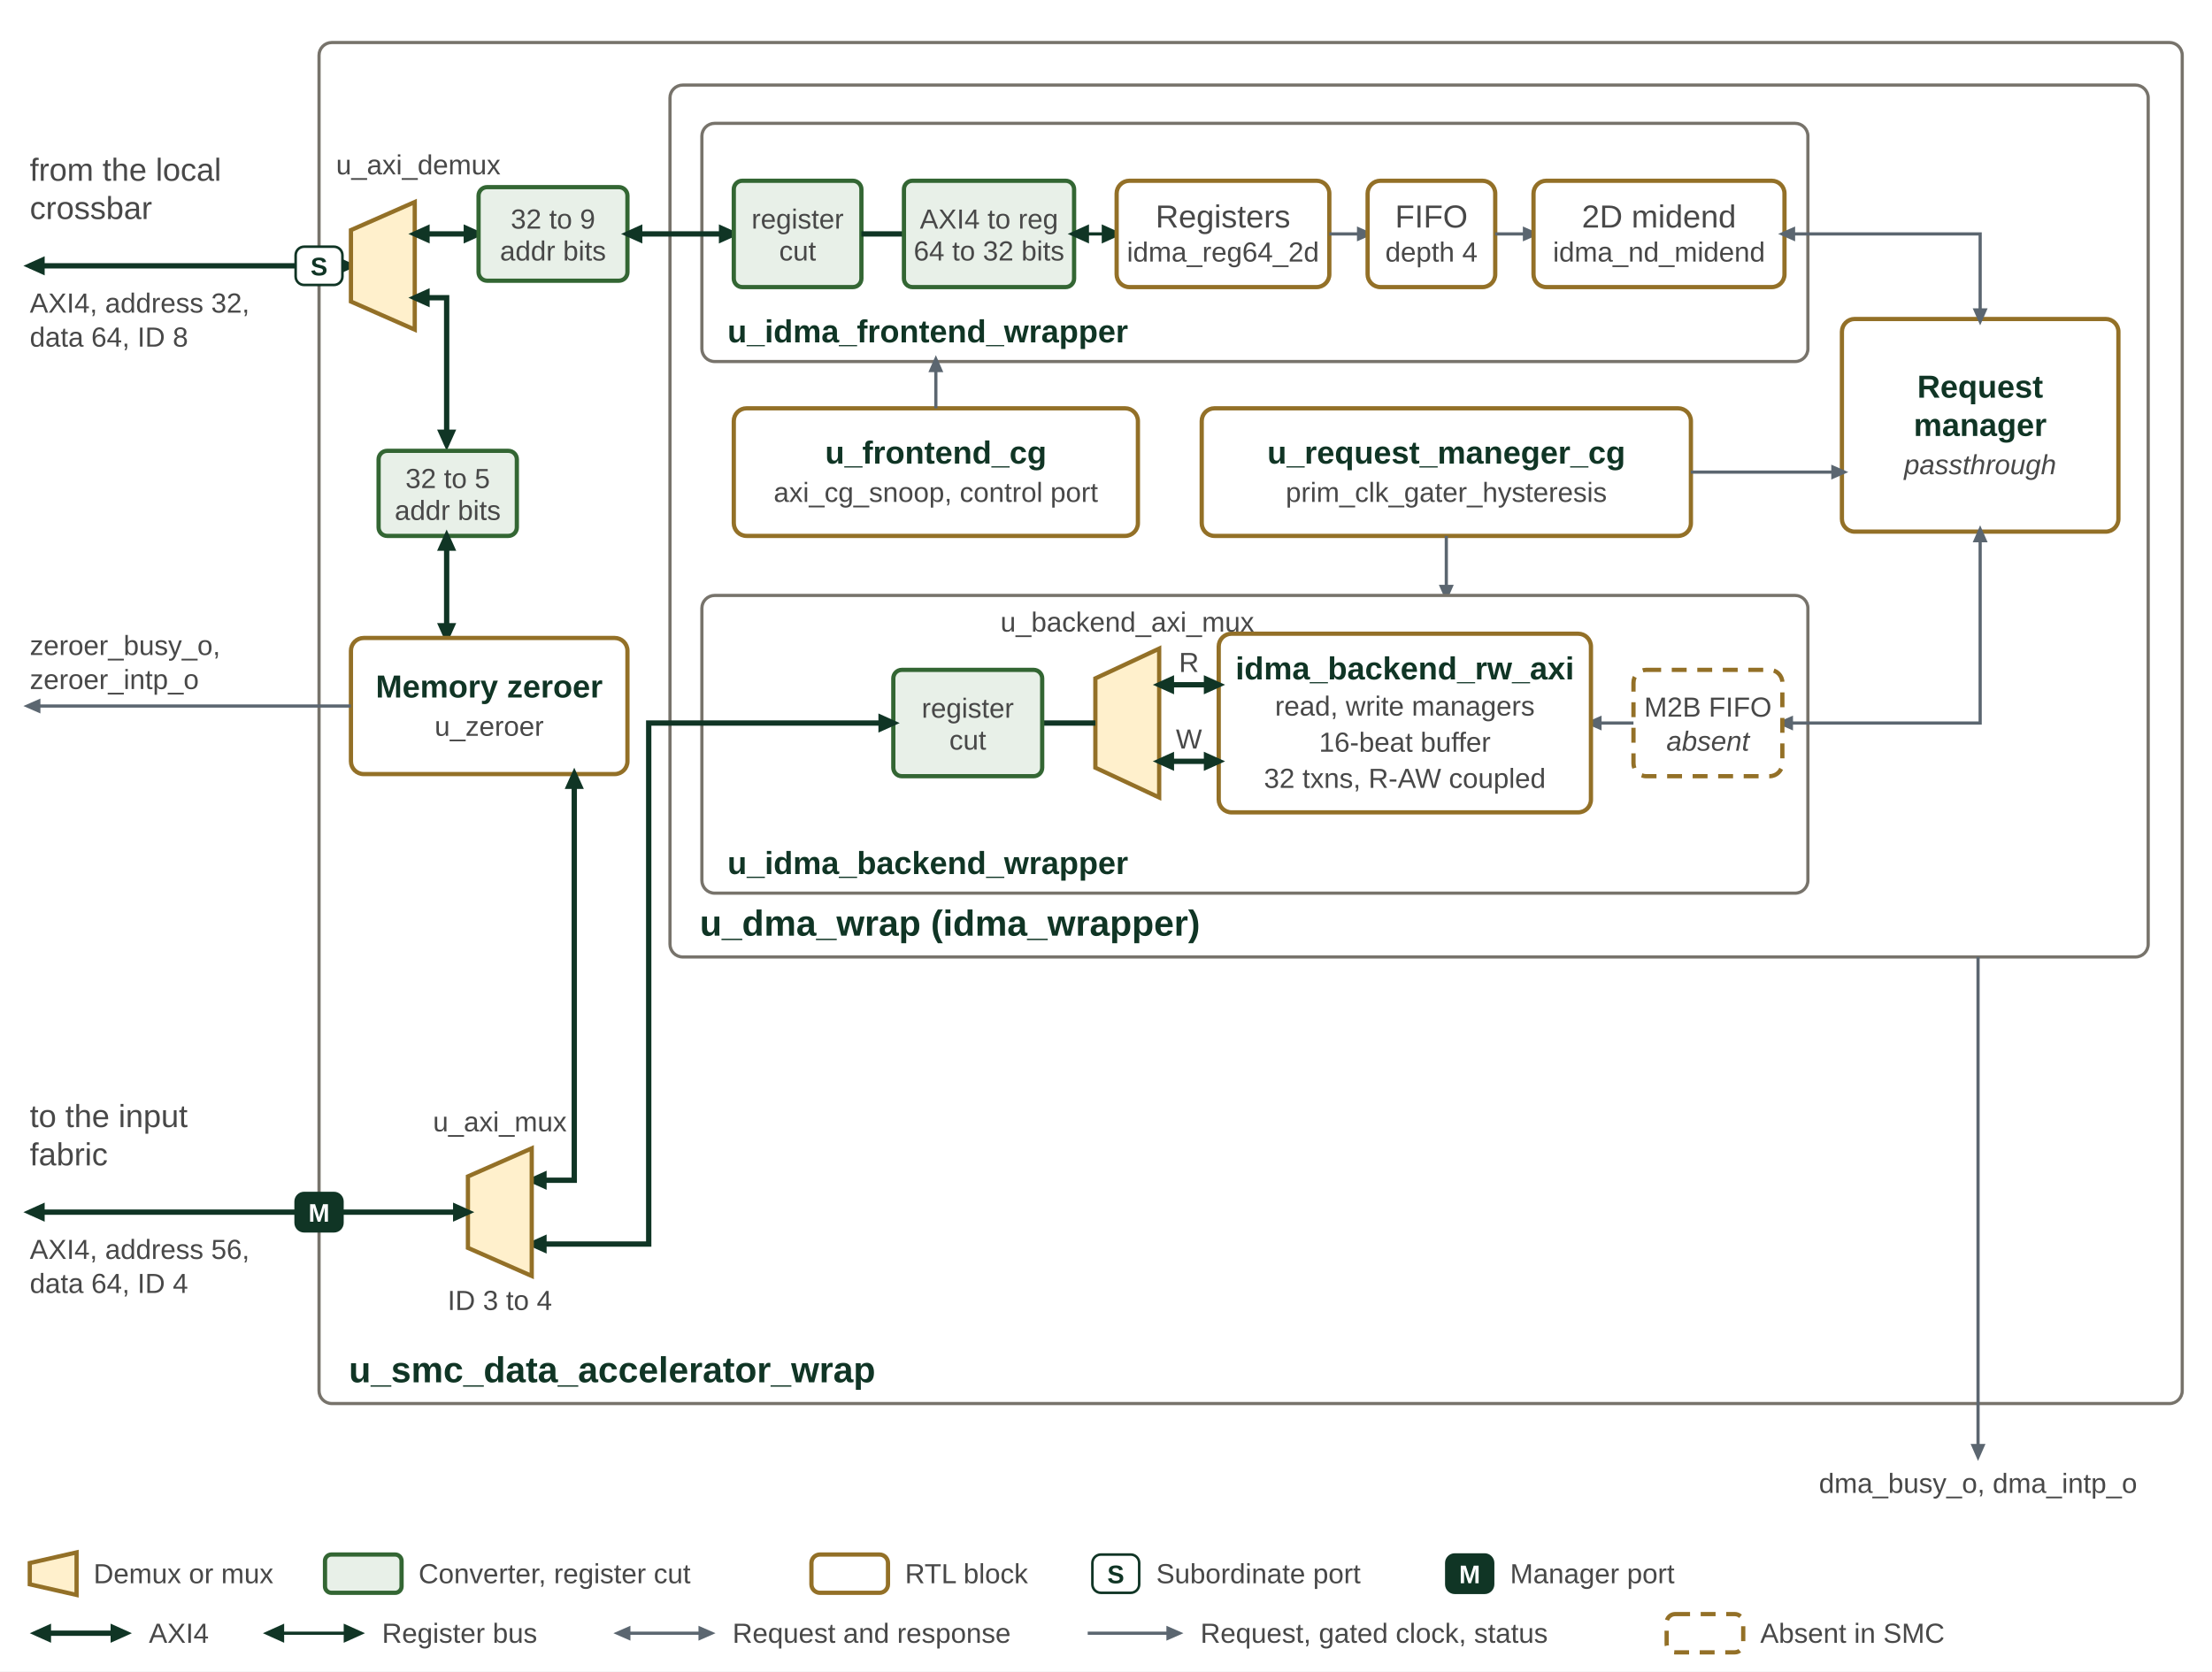
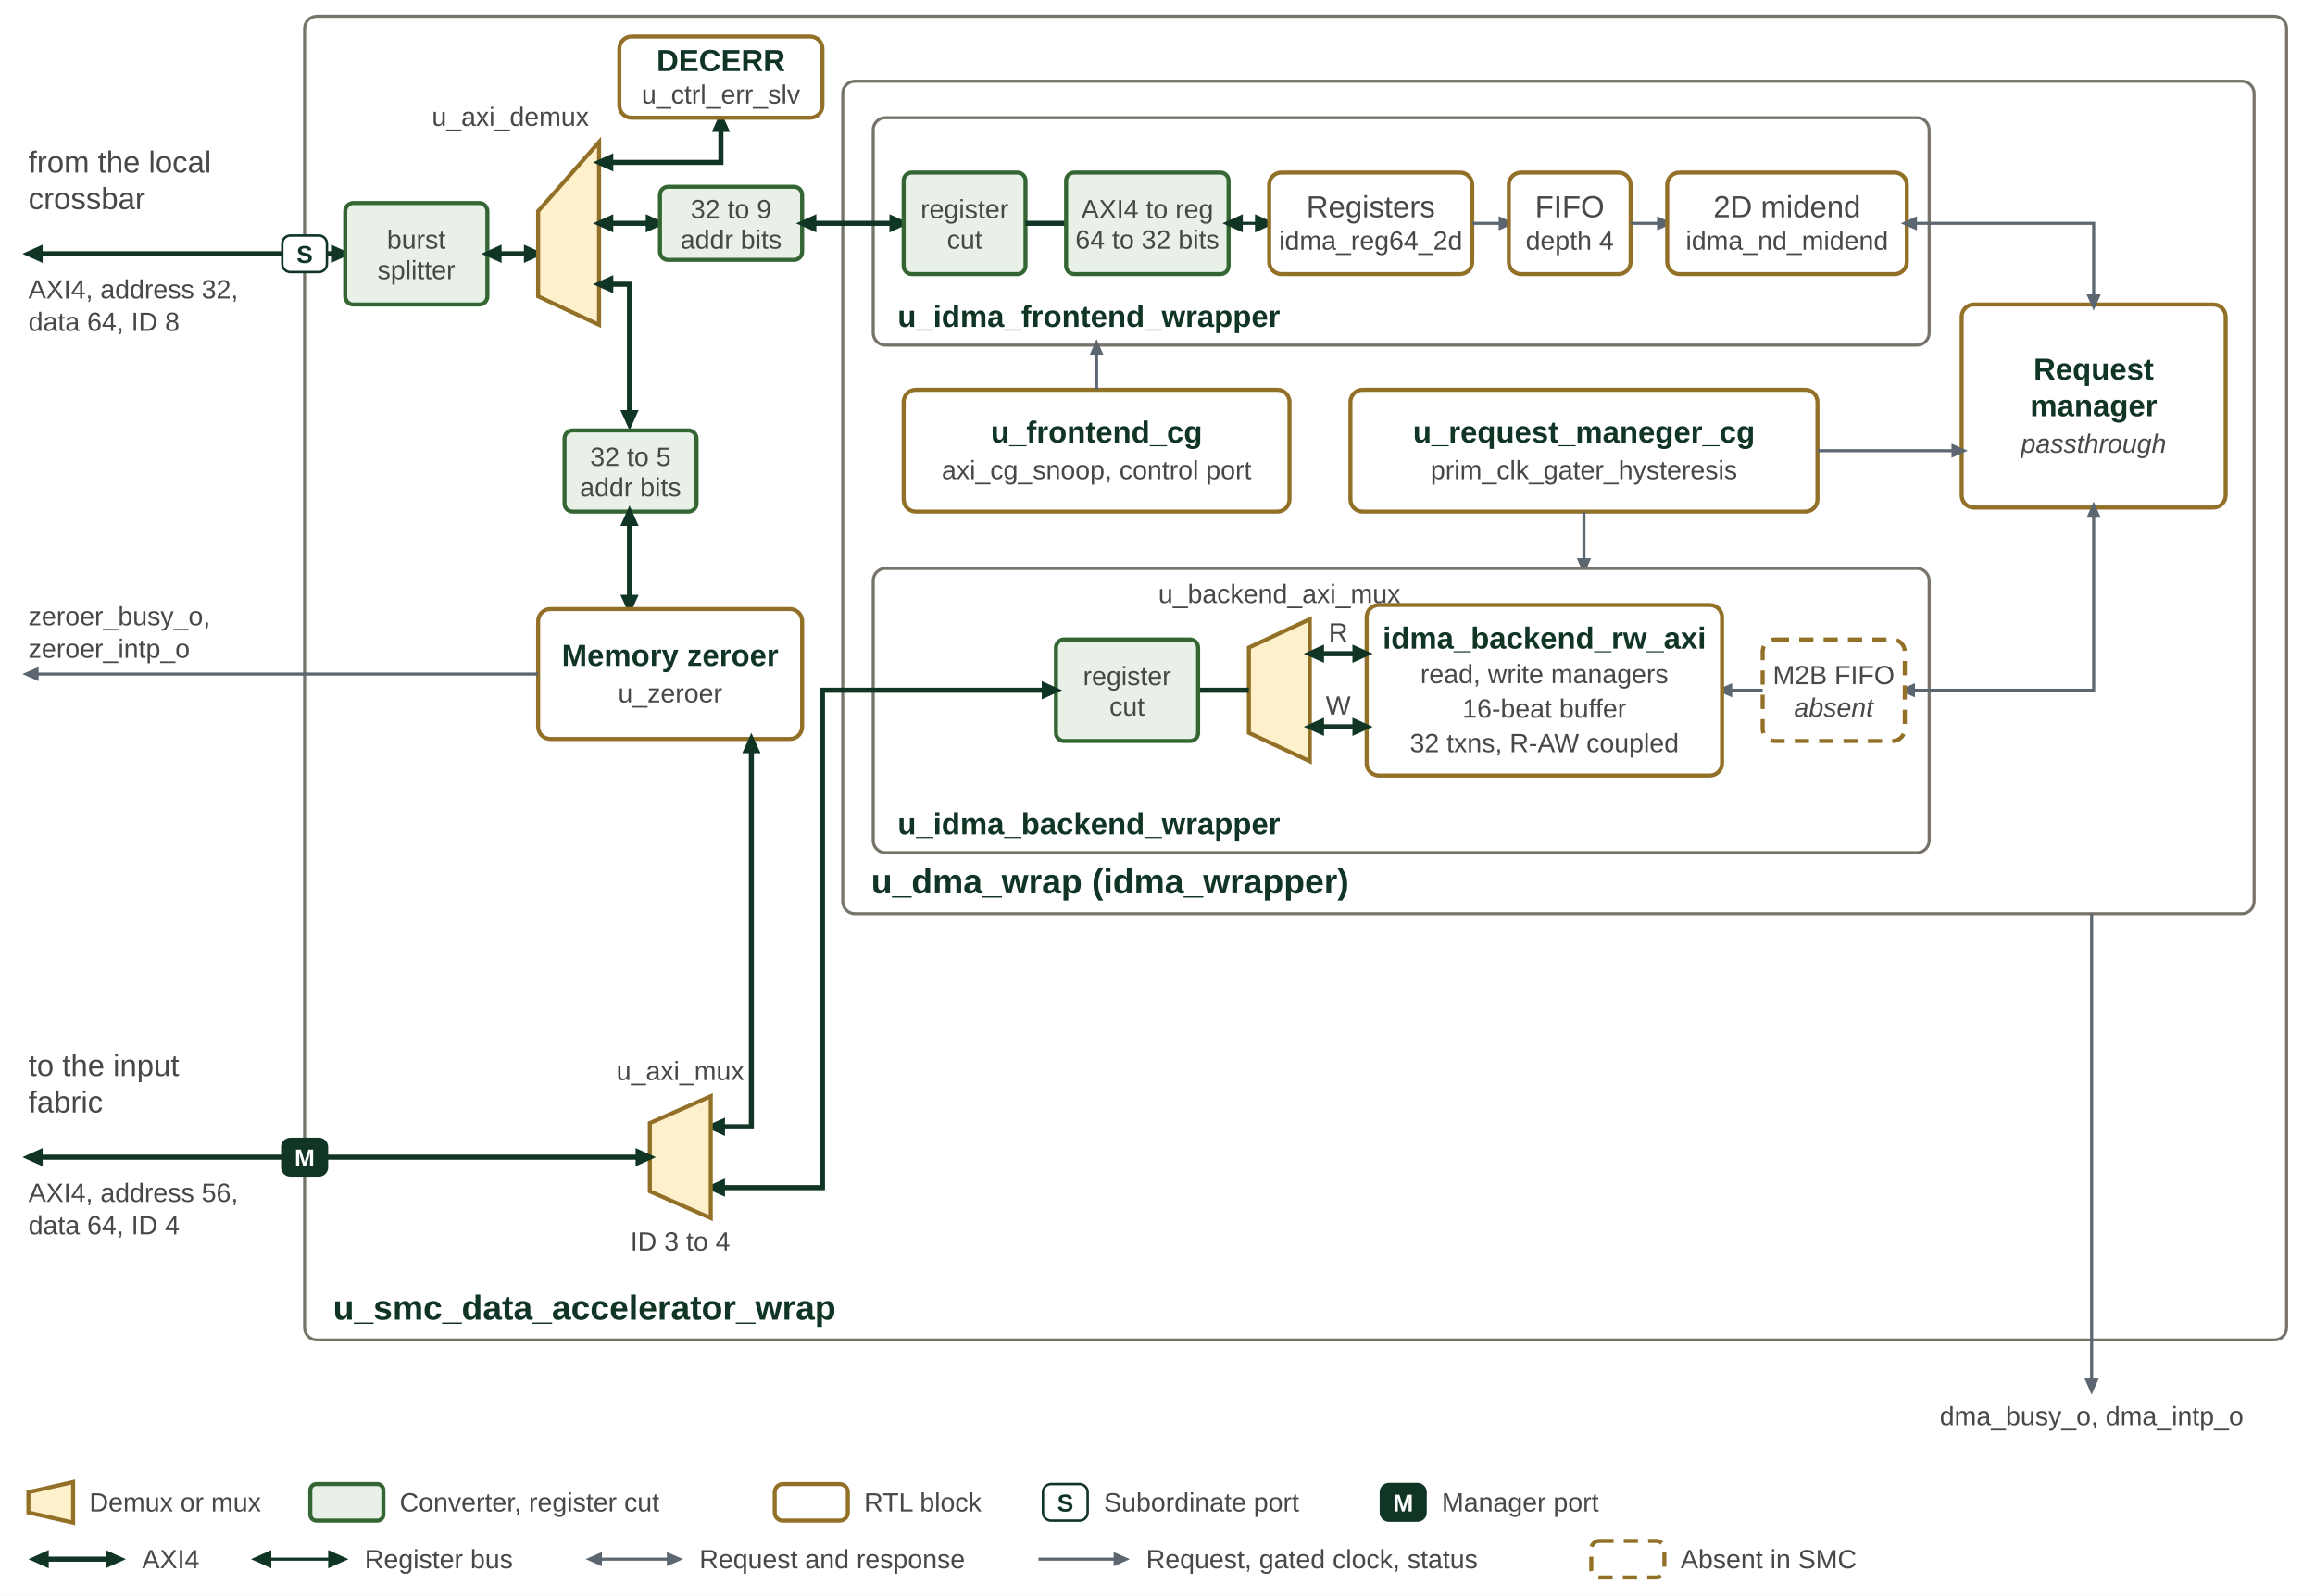
- <svg xmlns="http://www.w3.org/2000/svg" width="1040" height="786" viewBox="0 0 1040 786" role="img" aria-labelledby="title desc">
+ <svg xmlns="http://www.w3.org/2000/svg" width="1140" height="786" viewBox="0 0 1140 786" role="img" aria-labelledby="title desc">
  <defs>
    <marker id="ae" markerUnits="userSpaceOnUse" markerWidth="10" markerHeight="9" refX="7" refY="4.5" orient="auto">
      <path d="M0,0 L10,4.5 L0,9 Z" fill="#103525" />
    </marker>
    <marker id="as" markerUnits="userSpaceOnUse" markerWidth="10" markerHeight="9" refX="3" refY="4.5" orient="auto">
      <path d="M10,0 L0,4.5 L10,9 Z" fill="#103525" />
    </marker>
    <marker id="ge" markerUnits="userSpaceOnUse" markerWidth="8" markerHeight="7" refX="5" refY="3.5" orient="auto">
      <path d="M0,0 L8,3.5 L0,7 Z" fill="#5b6670" />
    </marker>
    <marker id="gs" markerUnits="userSpaceOnUse" markerWidth="8" markerHeight="7" refX="3" refY="3.5" orient="auto">
      <path d="M8,0 L0,3.5 L8,7 Z" fill="#5b6670" />
    </marker>
    <marker id="je" markerUnits="userSpaceOnUse" markerWidth="8" markerHeight="7" refX="5" refY="3.5" orient="auto">
      <path d="M0,0 L8,3.5 L0,7 Z" fill="#42759b" />
    </marker>
    <marker id="js" markerUnits="userSpaceOnUse" markerWidth="8" markerHeight="7" refX="3" refY="3.5" orient="auto">
      <path d="M8,0 L0,3.5 L8,7 Z" fill="#42759b" />
    </marker>
    <marker id="m-smu" markerUnits="userSpaceOnUse" markerWidth="8" markerHeight="7" refX="5" refY="3.5" orient="auto">
      <path d="M0,0 L8,3.5 L0,7 Z" fill="#103525" />
    </marker>
    <marker id="m-ref" markerUnits="userSpaceOnUse" markerWidth="8" markerHeight="7" refX="5" refY="3.5" orient="auto">
      <path d="M0,0 L8,3.5 L0,7 Z" fill="#2f7f79" />
    </marker>
    <marker id="m-per" markerUnits="userSpaceOnUse" markerWidth="8" markerHeight="7" refX="5" refY="3.5" orient="auto">
      <path d="M0,0 L8,3.5 L0,7 Z" fill="#937027" />
    </marker>
    <marker id="m-tel" markerUnits="userSpaceOnUse" markerWidth="8" markerHeight="7" refX="5" refY="3.5" orient="auto">
      <path d="M0,0 L8,3.5 L0,7 Z" fill="#664488" />
    </marker>
    <marker id="m-wdt" markerUnits="userSpaceOnUse" markerWidth="8" markerHeight="7" refX="5" refY="3.5" orient="auto">
      <path d="M0,0 L8,3.5 L0,7 Z" fill="#77736b" />
    </marker>
    <marker id="m-rosc" markerUnits="userSpaceOnUse" markerWidth="8" markerHeight="7" refX="5" refY="3.5" orient="auto">
      <path d="M0,0 L8,3.5 L0,7 Z" fill="#336633" />
    </marker>
    <marker id="m-jtag" markerUnits="userSpaceOnUse" markerWidth="8" markerHeight="7" refX="5" refY="3.5" orient="auto">
      <path d="M0,0 L8,3.5 L0,7 Z" fill="#42759b" />
    </marker>
    <marker id="m-spi" markerUnits="userSpaceOnUse" markerWidth="8" markerHeight="7" refX="5" refY="3.5" orient="auto">
      <path d="M0,0 L8,3.5 L0,7 Z" fill="#5b6670" />
    </marker>
    <marker id="m-slate" markerUnits="userSpaceOnUse" markerWidth="8" markerHeight="7" refX="5" refY="3.5" orient="auto">
      <path d="M0,0 L8,3.5 L0,7 Z" fill="#5b6670" />
    </marker>
    <marker id="m-pg" markerUnits="userSpaceOnUse" markerWidth="8" markerHeight="7" refX="5" refY="3.5" orient="auto">
      <path d="M0,0 L8,3.5 L0,7 Z" fill="#336633" />
    </marker>
    <style>
text { font-family: Arial, sans-serif; font-size: 15px; fill: #484848; }
.t { fill: #484848; }
.b { font-size: 17px; font-weight: bold; fill: #103525; }
.bs { font-size: 15px; font-weight: bold; fill: #103525; }
.h { font-size: 22px; font-weight: bold; fill: #103525; }
.s { font-size: 13px; fill: #484848; }
.si { font-size: 13px; font-style: italic; fill: #484848; }
.pmt { font-size: 12px; font-weight: bold; fill: #ffffff; }
.pst { font-size: 12px; font-weight: bold; fill: #103525; }
.pjt { font-size: 12px; font-weight: bold; fill: #1d4b6e; }
.pct { font-size: 12px; font-weight: bold; fill: #1f5c57; }
.pm { fill: #103525; stroke: #103525; stroke-width: 1.2; }
.ps { fill: #ffffff; stroke: #103525; stroke-width: 1.2; }
.pj { fill: #e8f3ff; stroke: #42759b; stroke-width: 1.2; }
.pc { fill: #d9f0ee; stroke: #2f7f79; stroke-width: 1.2; }
.smu { fill: #ffffff; stroke: #77736b; stroke-width: 1.5; }
.network { fill: #e8f0e8; stroke: #336633; stroke-width: 2; }
.fabric { fill: #fff0cc; stroke: #937027; stroke-width: 2; }
.core { fill: #ffffff; stroke: #937027; stroke-width: 2; }
.future { fill: #ffffff; stroke: #937027; stroke-width: 2; }
.nostroke { stroke: none; }
.fut { fill: none; stroke-dasharray: 7 5; }
.opt { stroke-dasharray: 7 5; }
.hatch { fill: none; stroke: #103525; stroke-opacity: 0.16; stroke-width: 1.2; }
.external { fill: #f2f2f2; stroke: #77736b; stroke-width: 1.5; }
.axi { fill: none; stroke: #103525; stroke-width: 2.5; marker-start: url(#as); marker-end: url(#ae); }
.axio { fill: none; stroke: #103525; stroke-width: 2.5; stroke-dasharray: 8 5; marker-start: url(#as); marker-end: url(#ae); }
.sig { fill: none; stroke: #5b6670; stroke-width: 1.5; marker-start: url(#gs); marker-end: url(#ge); }
.sigo { fill: none; stroke: #5b6670; stroke-width: 1.5; marker-end: url(#ge); }
.jtag { fill: none; stroke: #42759b; stroke-width: 1.8; marker-end: url(#je); }
.jtagb { fill: none; stroke: #42759b; stroke-width: 1.8; marker-start: url(#js); marker-end: url(#je); }
.sigplain { fill: none; stroke: #5b6670; stroke-width: 1.5; }
.n-smu { fill: none; stroke: #103525; stroke-width: 2.5; }
.a-smu { fill: none; stroke: #103525; stroke-width: 2.5; marker-end: url(#m-smu); }
.n-ref { fill: none; stroke: #2f7f79; stroke-width: 1.8; }
.a-ref { fill: none; stroke: #2f7f79; stroke-width: 1.8; marker-end: url(#m-ref); }
.n-per { fill: none; stroke: #937027; stroke-width: 1.8; }
.a-per { fill: none; stroke: #937027; stroke-width: 1.8; marker-end: url(#m-per); }
.n-tel { fill: none; stroke: #664488; stroke-width: 1.8; }
.a-tel { fill: none; stroke: #664488; stroke-width: 1.8; marker-end: url(#m-tel); }
.n-wdt { fill: none; stroke: #77736b; stroke-width: 1.8; }
.a-wdt { fill: none; stroke: #77736b; stroke-width: 1.8; marker-end: url(#m-wdt); }
.n-rosc { fill: none; stroke: #336633; stroke-width: 1.8; }
.a-rosc { fill: none; stroke: #336633; stroke-width: 1.8; marker-end: url(#m-rosc); }
.n-jtag { fill: none; stroke: #42759b; stroke-width: 1.8; }
.a-jtag { fill: none; stroke: #42759b; stroke-width: 1.8; marker-end: url(#m-jtag); }
.n-spi { fill: none; stroke: #5b6670; stroke-width: 1.8; }
.a-spi { fill: none; stroke: #5b6670; stroke-width: 1.8; marker-end: url(#m-spi); }
.n-slate { fill: none; stroke: #5b6670; stroke-width: 1.8; }
.a-slate { fill: none; stroke: #5b6670; stroke-width: 1.8; marker-end: url(#m-slate); }
.n-pg { fill: none; stroke: #336633; stroke-width: 1.8; }
.a-pg { fill: none; stroke: #336633; stroke-width: 1.8; marker-end: url(#m-pg); }
.axil { fill: none; stroke: #103525; stroke-width: 1.5; marker-start: url(#as); marker-end: url(#ae); }
.sigd { fill: none; stroke: #5b6670; stroke-width: 1.5; stroke-dasharray: 5 4; marker-end: url(#ge); }
.axin { fill: none; stroke: #103525; stroke-width: 2.5; }
.axis { fill: none; stroke: #103525; stroke-width: 2.5; marker-start: url(#as); }
.axie { fill: none; stroke: #103525; stroke-width: 2.5; marker-end: url(#ae); }
.axiln { fill: none; stroke: #103525; stroke-width: 1.5; }
</style>
  </defs>
-   <rect width="1040" height="786" fill="#ffffff" />
-   <rect class="smu" x="150" y="20" width="876" height="640" rx="6" />
+   <rect width="1140" height="786" fill="#ffffff" />
+   <rect class="smu" x="150" y="8" width="976" height="652" rx="6" />
  <text class="b" x="164" y="650" text-anchor="start">u_smc_data_accelerator_wrap</text>
-   <path class="axi" d="M14,125 L165,125" />
+   <path class="axi" d="M14,125 L170,125" />
  <text class="t" x="14" y="85" text-anchor="start">from the local</text>
  <text class="t" x="14" y="103" text-anchor="start">crossbar</text>
  <text class="s" x="14" y="147" text-anchor="start">AXI4, address 32,</text>
  <text class="s" x="14" y="163" text-anchor="start">data 64, ID 8</text>
-   <path class="fabric" d="M165,108.2 L195,95 L195,155 L165,141.8 Z" />
-   <text class="s" x="158" y="82" text-anchor="start">u_axi_demux</text>
-   <path class="axi" d="M195,110 L225,110" />
-   <rect class="network" x="225" y="88" width="70" height="44" rx="4" />
-   <text class="s" x="260" y="107.5" text-anchor="middle">32 to 9</text>
-   <text class="s" x="260" y="122.5" text-anchor="middle">addr bits</text>
-   <rect class="smu" x="315" y="40" width="695" height="410" rx="6" />
-   <text class="b" x="329" y="440" text-anchor="start">u_dma_wrap (idma_wrapper)</text>
-   <rect class="smu" x="330" y="58" width="520" height="112" rx="6" />
-   <text class="bs" x="342" y="161" text-anchor="start">u_idma_frontend_wrapper</text>
-   <path class="axi" d="M295,110 L345,110" />
-   <rect class="network" x="345" y="85" width="60" height="50" rx="4" />
-   <text class="s" x="375" y="107.5" text-anchor="middle">register</text>
-   <text class="s" x="375" y="122.5" text-anchor="middle">cut</text>
-   <path class="axin" d="M405,110 L425,110" />
-   <rect class="network" x="425" y="85" width="80" height="50" rx="4" />
-   <text class="s" x="465" y="107.5" text-anchor="middle">AXI4 to reg</text>
-   <text class="s" x="465" y="122.5" text-anchor="middle">64 to 32 bits</text>
-   <path class="axil" d="M505,110 L525,110" />
-   <rect class="core" x="525" y="85" width="100" height="50" rx="6" />
-   <text class="t" x="575" y="107" text-anchor="middle">Registers</text>
-   <text class="s" x="575" y="123" text-anchor="middle">idma_reg64_2d</text>
-   <path class="sigo" d="M625,110 L643,110" />
-   <rect class="core" x="643" y="85" width="60" height="50" rx="6" />
-   <text class="t" x="673" y="107" text-anchor="middle">FIFO</text>
-   <text class="s" x="673" y="123" text-anchor="middle">depth 4</text>
-   <path class="sigo" d="M703,110 L721,110" />
-   <rect class="core" x="721" y="85" width="118" height="50" rx="6" />
-   <text class="t" x="780" y="107" text-anchor="middle">2D midend</text>
-   <text class="s" x="780" y="123" text-anchor="middle">idma_nd_midend</text>
-   <rect class="core" x="866" y="150" width="130" height="100" rx="6" />
-   <text class="bs" x="931" y="187" text-anchor="middle">Request</text>
-   <text class="bs" x="931" y="205" text-anchor="middle">manager</text>
-   <text class="si" x="931" y="223" text-anchor="middle">passthrough</text>
-   <path class="sig" d="M839,110 L931.0,110 L931.0,150" />
-   <rect class="core" x="345" y="192" width="190" height="60" rx="6" />
-   <text class="bs" x="440" y="218" text-anchor="middle">u_frontend_cg</text>
-   <text class="s" x="440" y="236" text-anchor="middle">axi_cg_snoop, control port</text>
-   <path class="sigo" d="M440,192 L440,170" />
-   <rect class="core" x="565" y="192" width="230" height="60" rx="6" />
-   <text class="bs" x="680" y="218" text-anchor="middle">u_request_maneger_cg</text>
-   <text class="s" x="680" y="236" text-anchor="middle">prim_clk_gater_hysteresis</text>
-   <path class="sigo" d="M680,252 L680,280" />
-   <path class="sigo" d="M795,222.0 L866,222.0" />
-   <rect class="smu" x="330" y="280" width="520" height="140" rx="6" />
-   <text class="bs" x="342" y="411" text-anchor="start">u_idma_backend_wrapper</text>
-   <path class="sig" d="M931.0,250 L931.0,340 L838,340" />
-   <rect class="core opt" x="768" y="315" width="70" height="50" rx="6" />
-   <text class="s" x="803" y="337" text-anchor="middle">M2B FIFO</text>
-   <text class="si" x="803" y="353" text-anchor="middle">absent</text>
-   <path class="sigo" d="M768,340 L748,340" />
-   <rect class="core" x="573" y="298" width="175" height="84" rx="6" />
-   <text class="bs" x="660.5" y="319.5" text-anchor="middle">idma_backend_rw_axi</text>
-   <text class="s" x="660.5" y="336.5" text-anchor="middle">read, write managers</text>
-   <text class="s" x="660.5" y="353.5" text-anchor="middle">16-beat buffer</text>
-   <text class="s" x="660.5" y="370.5" text-anchor="middle">32 txns, R-AW coupled</text>
-   <path class="fabric" d="M515,319 L545,305 L545,375 L515,361 Z" />
-   <path class="axi" d="M573,322 L545,322" />
-   <path class="axi" d="M573,358 L545,358" />
-   <text class="s" x="559" y="316" text-anchor="middle">R</text>
-   <text class="s" x="559" y="352" text-anchor="middle">W</text>
-   <text class="s" x="530" y="297" text-anchor="middle">u_backend_axi_mux</text>
-   <path class="axin" d="M515,340 L490,340" />
-   <rect class="network" x="420" y="315" width="70" height="50" rx="4" />
-   <text class="s" x="455" y="337.5" text-anchor="middle">register</text>
-   <text class="s" x="455" y="352.5" text-anchor="middle">cut</text>
-   <path class="axi" d="M195,140 L210,140 L210,209" />
-   <rect class="network" x="178" y="212" width="65" height="40" rx="4" />
-   <text class="s" x="210.5" y="229.5" text-anchor="middle">32 to 5</text>
-   <text class="s" x="210.5" y="244.5" text-anchor="middle">addr bits</text>
-   <path class="axi" d="M210,252 L210,300" />
-   <rect class="core" x="165" y="300" width="130" height="64" rx="6" />
-   <text class="bs" x="230" y="328" text-anchor="middle">Memory zeroer</text>
-   <text class="s" x="230" y="346" text-anchor="middle">u_zeroer</text>
-   <path class="axi" d="M270,364 L270,555 L250,555" />
-   <path class="axi" d="M420,340 L305,340 L305,585 L250,585" />
-   <path class="fabric" d="M220,553.2 L250,540 L250,600 L220,586.8 Z" />
-   <text class="s" x="235" y="532" text-anchor="middle">u_axi_mux</text>
-   <text class="s" x="235" y="616" text-anchor="middle">ID 3 to 4</text>
-   <path class="axi" d="M220,570 L14,570" />
+   <rect class="network" x="170" y="100" width="70" height="50" rx="4" />
+   <text class="s" x="205" y="122.5" text-anchor="middle">burst</text>
+   <text class="s" x="205" y="137.5" text-anchor="middle">splitter</text>
+   <path class="axi" d="M240,125 L265,125" />
+   <path class="fabric" d="M265,104 L295,70 L295,160 L265,146 Z" />
+   <text class="s" x="290" y="62" text-anchor="end">u_axi_demux</text>
+   <path class="axi" d="M295,80 L355,80 L355,58" />
+   <rect class="core" x="305" y="18" width="100" height="40" rx="6" />
+   <text class="bs" x="355" y="35" text-anchor="middle">DECERR</text>
+   <text class="s" x="355" y="51" text-anchor="middle">u_ctrl_err_slv</text>
+   <path class="axi" d="M295,110 L325,110" />
+   <rect class="network" x="325" y="92" width="70" height="36" rx="4" />
+   <text class="s" x="360" y="107.5" text-anchor="middle">32 to 9</text>
+   <text class="s" x="360" y="122.5" text-anchor="middle">addr bits</text>
+   <rect class="smu" x="415" y="40" width="695" height="410" rx="6" />
+   <text class="b" x="429" y="440" text-anchor="start">u_dma_wrap (idma_wrapper)</text>
+   <rect class="smu" x="430" y="58" width="520" height="112" rx="6" />
+   <text class="bs" x="442" y="161" text-anchor="start">u_idma_frontend_wrapper</text>
+   <path class="axi" d="M395,110 L445,110" />
+   <rect class="network" x="445" y="85" width="60" height="50" rx="4" />
+   <text class="s" x="475" y="107.5" text-anchor="middle">register</text>
+   <text class="s" x="475" y="122.5" text-anchor="middle">cut</text>
+   <path class="axin" d="M505,110 L525,110" />
+   <rect class="network" x="525" y="85" width="80" height="50" rx="4" />
+   <text class="s" x="565" y="107.5" text-anchor="middle">AXI4 to reg</text>
+   <text class="s" x="565" y="122.5" text-anchor="middle">64 to 32 bits</text>
+   <path class="axil" d="M605,110 L625,110" />
+   <rect class="core" x="625" y="85" width="100" height="50" rx="6" />
+   <text class="t" x="675" y="107" text-anchor="middle">Registers</text>
+   <text class="s" x="675" y="123" text-anchor="middle">idma_reg64_2d</text>
+   <path class="sigo" d="M725,110 L743,110" />
+   <rect class="core" x="743" y="85" width="60" height="50" rx="6" />
+   <text class="t" x="773" y="107" text-anchor="middle">FIFO</text>
+   <text class="s" x="773" y="123" text-anchor="middle">depth 4</text>
+   <path class="sigo" d="M803,110 L821,110" />
+   <rect class="core" x="821" y="85" width="118" height="50" rx="6" />
+   <text class="t" x="880" y="107" text-anchor="middle">2D midend</text>
+   <text class="s" x="880" y="123" text-anchor="middle">idma_nd_midend</text>
+   <rect class="core" x="966" y="150" width="130" height="100" rx="6" />
+   <text class="bs" x="1031" y="187" text-anchor="middle">Request</text>
+   <text class="bs" x="1031" y="205" text-anchor="middle">manager</text>
+   <text class="si" x="1031" y="223" text-anchor="middle">passthrough</text>
+   <path class="sig" d="M939,110 L1031,110 L1031,150" />
+   <rect class="core" x="445" y="192" width="190" height="60" rx="6" />
+   <text class="bs" x="540" y="218" text-anchor="middle">u_frontend_cg</text>
+   <text class="s" x="540" y="236" text-anchor="middle">axi_cg_snoop, control port</text>
+   <path class="sigo" d="M540,192 L540,170" />
+   <rect class="core" x="665" y="192" width="230" height="60" rx="6" />
+   <text class="bs" x="780" y="218" text-anchor="middle">u_request_maneger_cg</text>
+   <text class="s" x="780" y="236" text-anchor="middle">prim_clk_gater_hysteresis</text>
+   <path class="sigo" d="M780,252 L780,280" />
+   <path class="sigo" d="M895,222.0 L966,222.0" />
+   <rect class="smu" x="430" y="280" width="520" height="140" rx="6" />
+   <text class="bs" x="442" y="411" text-anchor="start">u_idma_backend_wrapper</text>
+   <path class="sig" d="M1031,250 L1031,340 L938,340" />
+   <rect class="core opt" x="868" y="315" width="70" height="50" rx="6" />
+   <text class="s" x="903" y="337" text-anchor="middle">M2B FIFO</text>
+   <text class="si" x="903" y="353" text-anchor="middle">absent</text>
+   <path class="sigo" d="M868,340 L848,340" />
+   <rect class="core" x="673" y="298" width="175" height="84" rx="6" />
+   <text class="bs" x="760.5" y="319.5" text-anchor="middle">idma_backend_rw_axi</text>
+   <text class="s" x="760.5" y="336.5" text-anchor="middle">read, write managers</text>
+   <text class="s" x="760.5" y="353.5" text-anchor="middle">16-beat buffer</text>
+   <text class="s" x="760.5" y="370.5" text-anchor="middle">32 txns, R-AW coupled</text>
+   <path class="fabric" d="M615,319 L645,305 L645,375 L615,361 Z" />
+   <path class="axi" d="M673,322 L645,322" />
+   <path class="axi" d="M673,358 L645,358" />
+   <text class="s" x="659" y="316" text-anchor="middle">R</text>
+   <text class="s" x="659" y="352" text-anchor="middle">W</text>
+   <text class="s" x="630" y="297" text-anchor="middle">u_backend_axi_mux</text>
+   <path class="axin" d="M615,340 L590,340" />
+   <rect class="network" x="520" y="315" width="70" height="50" rx="4" />
+   <text class="s" x="555" y="337.5" text-anchor="middle">register</text>
+   <text class="s" x="555" y="352.5" text-anchor="middle">cut</text>
+   <path class="axi" d="M295,140 L310,140 L310,209" />
+   <rect class="network" x="278" y="212" width="65" height="40" rx="4" />
+   <text class="s" x="310.5" y="229.5" text-anchor="middle">32 to 5</text>
+   <text class="s" x="310.5" y="244.5" text-anchor="middle">addr bits</text>
+   <path class="axi" d="M310,252 L310,300" />
+   <rect class="core" x="265" y="300" width="130" height="64" rx="6" />
+   <text class="bs" x="330" y="328" text-anchor="middle">Memory zeroer</text>
+   <text class="s" x="330" y="346" text-anchor="middle">u_zeroer</text>
+   <path class="axi" d="M370,364 L370,555 L350,555" />
+   <path class="axi" d="M520,340 L405,340 L405,585 L350,585" />
+   <path class="fabric" d="M320,553.2 L350,540 L350,600 L320,586.8 Z" />
+   <text class="s" x="335" y="532" text-anchor="middle">u_axi_mux</text>
+   <text class="s" x="335" y="616" text-anchor="middle">ID 3 to 4</text>
+   <path class="axi" d="M320,570 L14,570" />
  <text class="t" x="14" y="530" text-anchor="start">to the input</text>
  <text class="t" x="14" y="548" text-anchor="start">fabric</text>
  <text class="s" x="14" y="592" text-anchor="start">AXI4, address 56,</text>
  <text class="s" x="14" y="608" text-anchor="start">data 64, ID 4</text>
-   <path class="sigo" d="M165,332.0 L14,332.0" />
+   <path class="sigo" d="M265,332.0 L14,332.0" />
  <text class="s" x="14" y="308" text-anchor="start">zeroer_busy_o,</text>
  <text class="s" x="14" y="324" text-anchor="start">zeroer_intp_o</text>
-   <path class="sigo" d="M930,450 L930,684" />
-   <text class="s" x="930" y="702" text-anchor="middle">dma_busy_o, dma_intp_o</text>
+   <path class="sigo" d="M1030,450 L1030,684" />
+   <text class="s" x="1030" y="702" text-anchor="middle">dma_busy_o, dma_intp_o</text>
  <path class="fabric" d="M14,735 L36,730 L36,750 L14,745 Z" />
  <text class="s" x="44" y="744.5" text-anchor="start">Demux or mux</text>
  <rect class="network" x="152.8" y="731" width="36" height="18" rx="3" />
  <text class="s" x="196.8" y="744.5" text-anchor="start">Converter, register cut</text>
  <rect class="core" x="381.5" y="731" width="36" height="18" rx="4" />
  <text class="s" x="425.5" y="744.5" text-anchor="start">RTL block</text>
  <text class="s" x="543.6" y="744.5" text-anchor="start">Subordinate port</text>
  <text class="s" x="710" y="744.5" text-anchor="start">Manager port</text>
  <path class="axi" d="M17,768 L59,768" />
  <text class="s" x="70" y="772.5" text-anchor="start">AXI4</text>
  <path class="axil" d="M126.6,768 L168.6,768" />
  <text class="s" x="179.6" y="772.5" text-anchor="start">Register bus</text>
  <path class="sig" d="M291.4,768 L333.4,768" />
  <text class="s" x="344.4" y="772.5" text-anchor="start">Request and response</text>
  <path class="sigo" d="M511.4,768 L553.4,768" />
  <text class="s" x="564.4" y="772.5" text-anchor="start">Request, gated clock, status</text>
  <rect class="core opt" x="783.6" y="759" width="36" height="18" rx="4" />
  <text class="s" x="827.6" y="772.5" text-anchor="start">Absent in SMC</text>
  <rect class="ps" x="139.0" y="116.0" width="22" height="18" rx="4" />
  <text class="pst" x="150" y="129.5" text-anchor="middle">S</text>
  <rect class="pm" x="139.0" y="561.0" width="22" height="18" rx="4" />
  <text class="pmt" x="150" y="574.5" text-anchor="middle">M</text>
  <rect class="ps" x="513.6" y="731.0" width="22" height="18" rx="4" />
  <text class="pst" x="524.6" y="744.5" text-anchor="middle">S</text>
  <rect class="pm" x="680.0" y="731.0" width="22" height="18" rx="4" />
  <text class="pmt" x="691" y="744.5" text-anchor="middle">M</text>
</svg>
